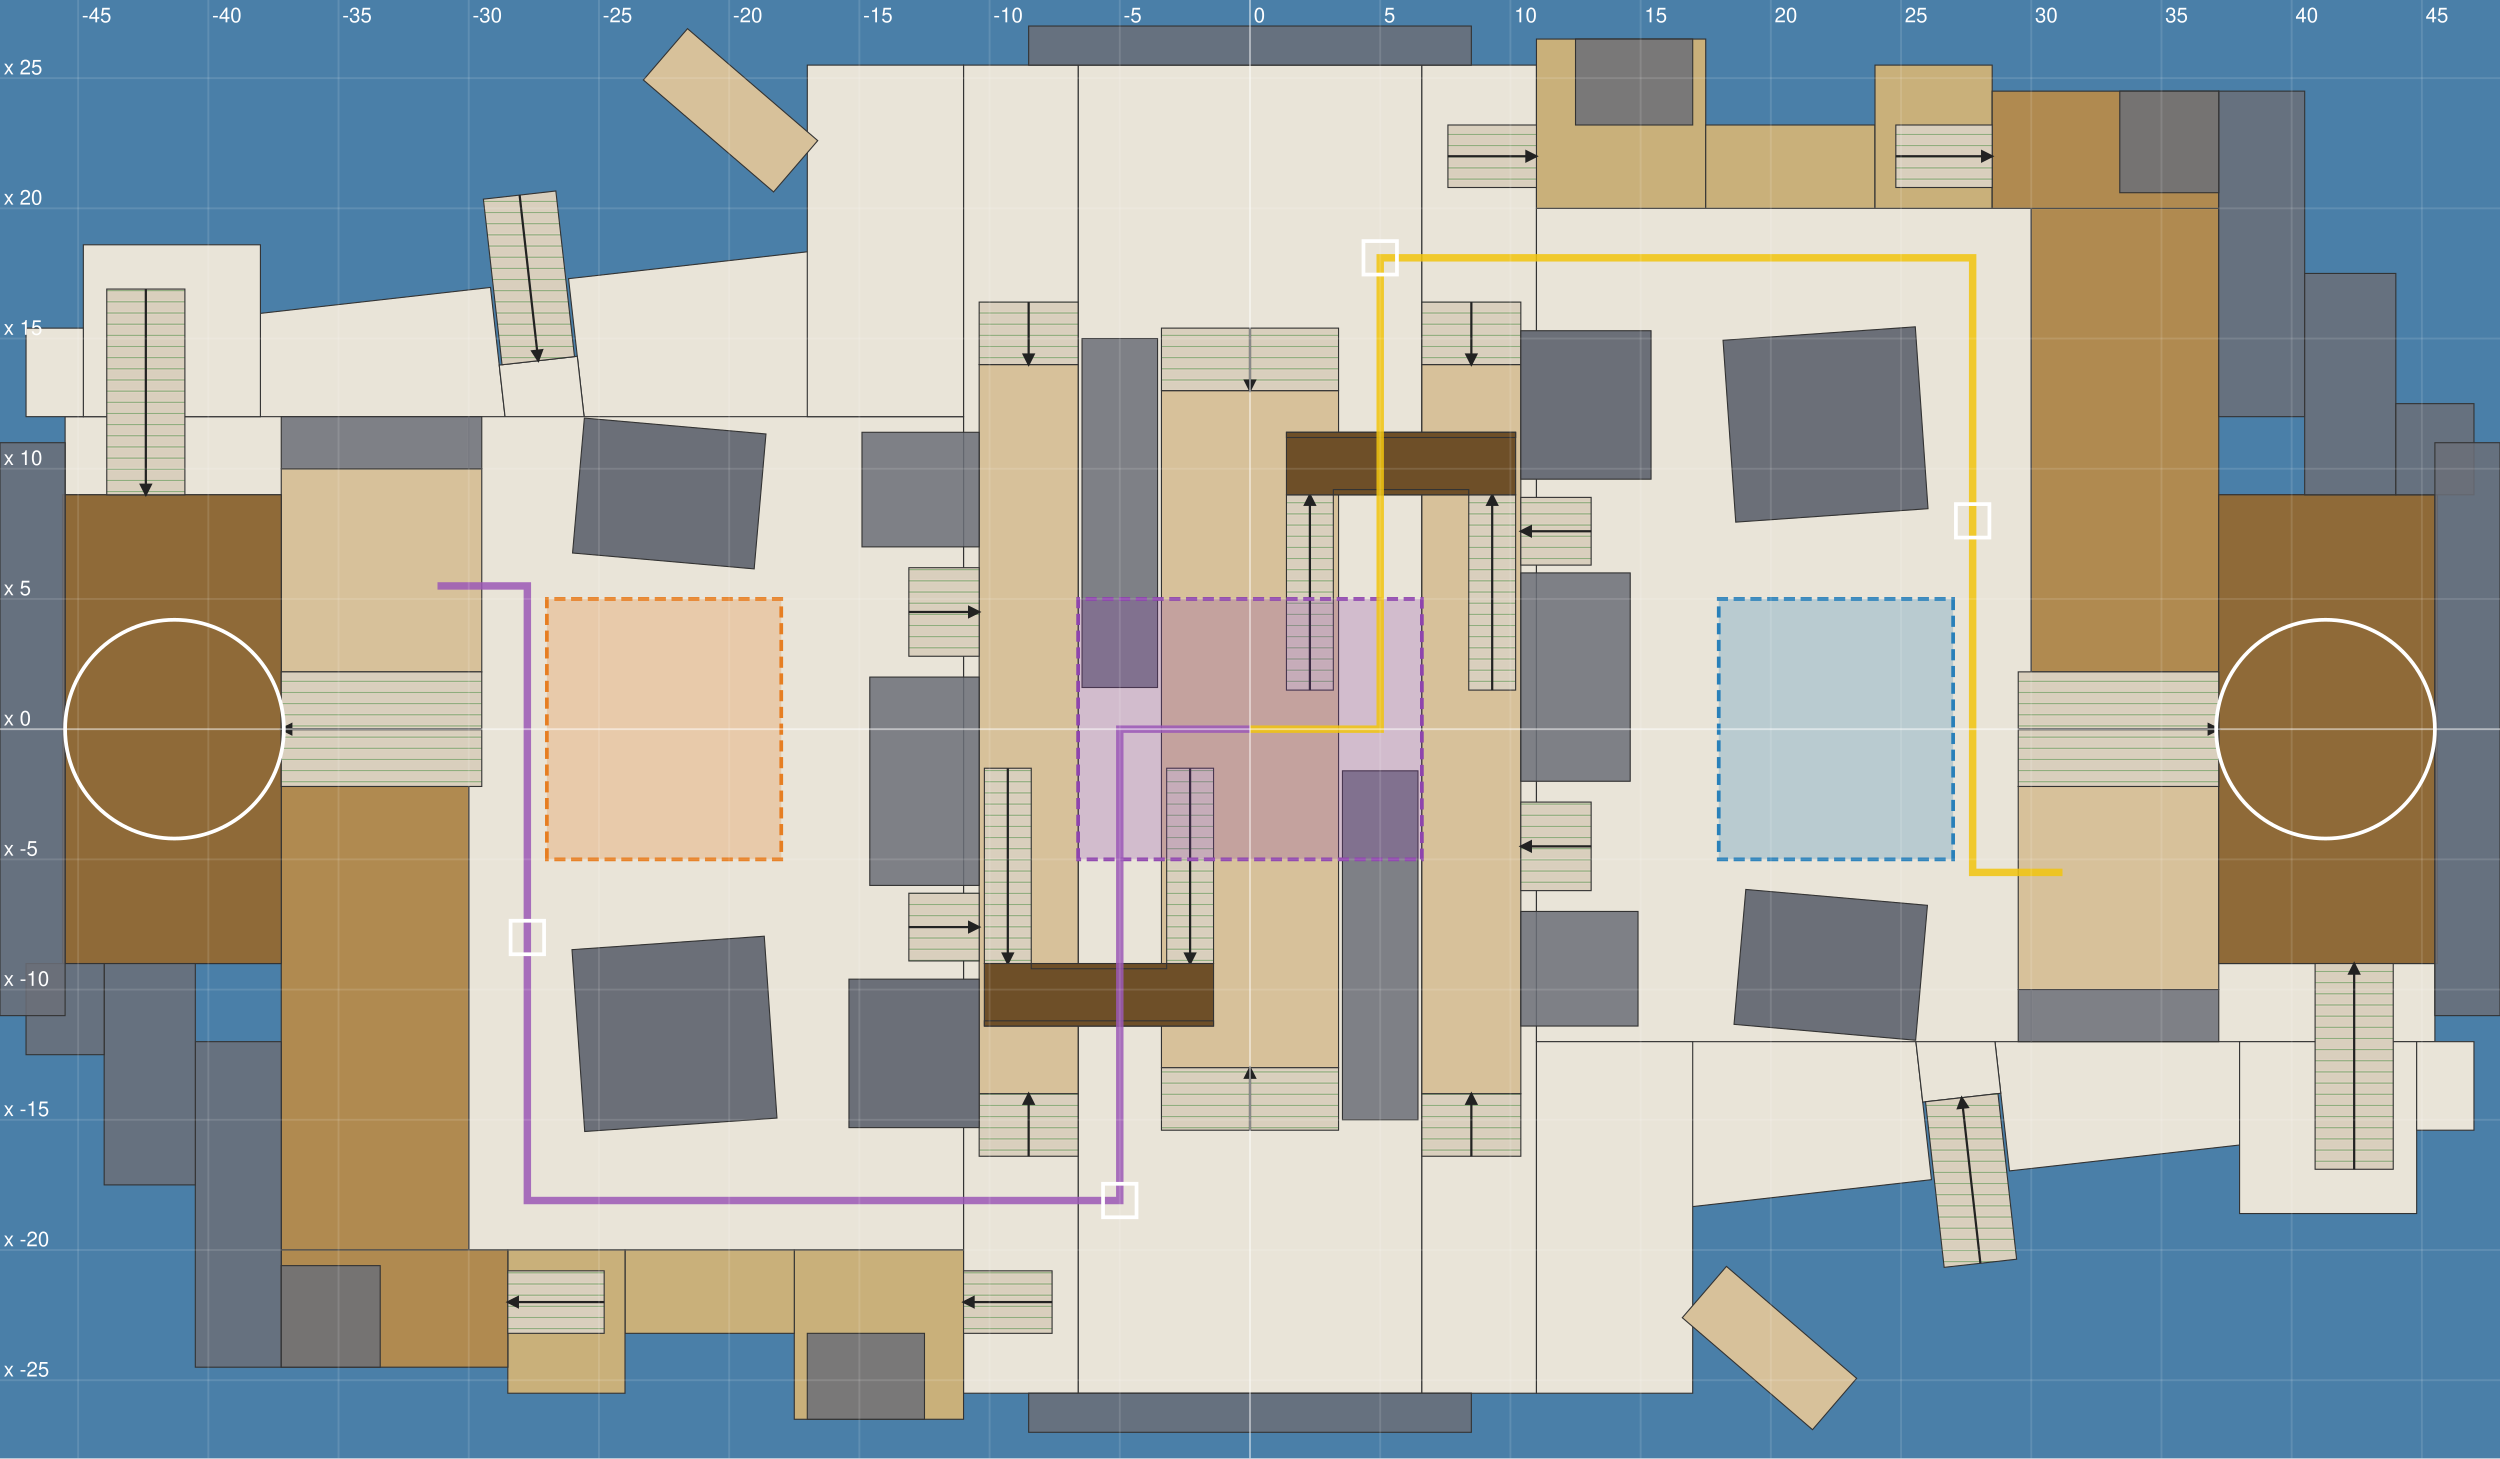
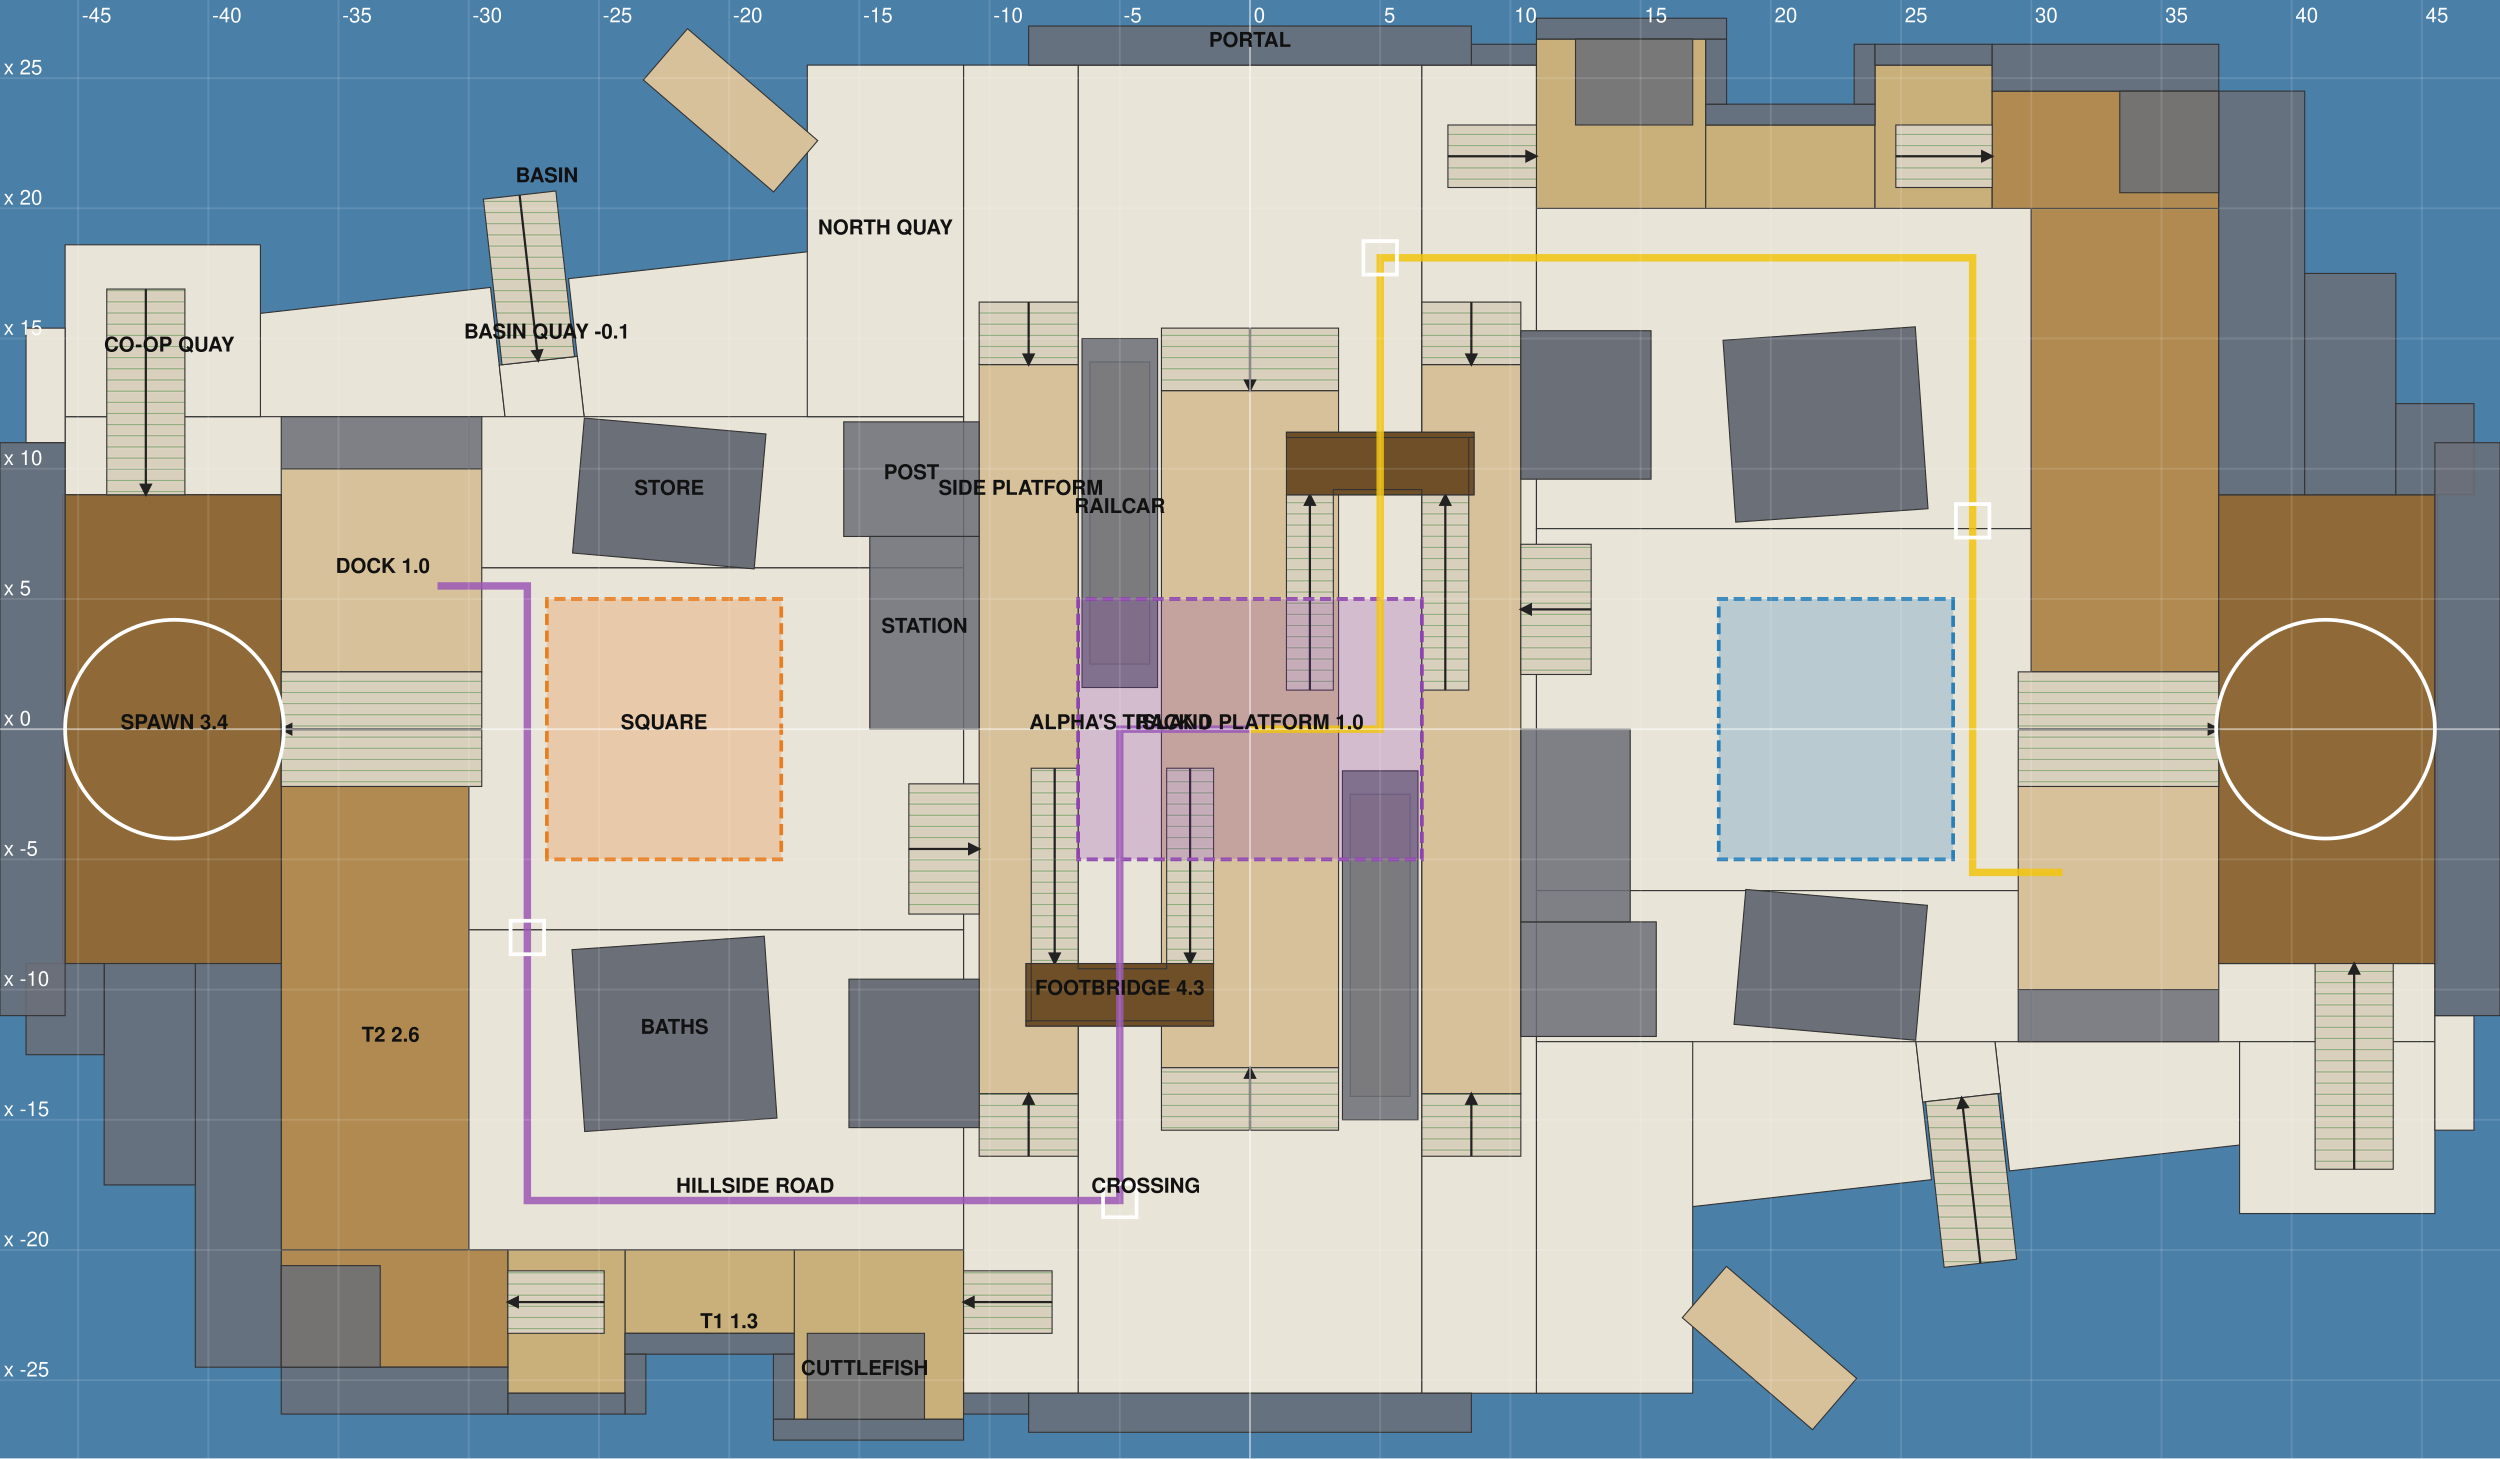
<svg xmlns="http://www.w3.org/2000/svg" width="1344" height="784" viewBox="0 0 1344 784" font-family="Helvetica" font-size="11">
  <rect width="1344" height="784" fill="#4a7fa8" />
  <polygon points="442.399,134.401 453.993,237.35 317.241,252.75 305.647,149.801" fill="#e9e4d8" stroke="#333" stroke-width="0.6" />
  <polygon points="263.689,154.525 275.283,257.474 143.193,272.349 131.599,169.4" fill="#e9e4d8" stroke="#333" stroke-width="0.6" />
  <polygon points="310.349,191.536 318.965,268.052 277.007,272.777 268.391,196.261" fill="#e9e4d8" stroke="#333" stroke-width="0.6" />
  <polygon points="1026.759,531.25 1038.353,634.199 901.601,649.599 890.007,546.65" fill="#e9e4d8" stroke="#333" stroke-width="0.6" />
  <polygon points="1200.807,511.651 1212.401,614.6 1080.311,629.475 1068.717,526.526" fill="#e9e4d8" stroke="#333" stroke-width="0.6" />
  <polygon points="1066.993,511.223 1075.609,587.739 1033.651,592.464 1025.035,515.948" fill="#e9e4d8" stroke="#333" stroke-width="0.6" />
  <polygon points="259.865,107.055 269.892,196.092 308.846,191.705 298.819,102.668" fill="url(#st)" stroke="#333" stroke-width="0.6" />
  <line x1="279.342" y1="104.861" x2="289.369" y2="193.899" stroke="#222" stroke-width="1.2" marker-end="url(#ar)" />
  <polygon points="1084.135,676.945 1074.108,587.908 1035.154,592.295 1045.181,681.332" fill="url(#st)" stroke="#333" stroke-width="0.6" />
  <line x1="1064.658" y1="679.139" x2="1054.631" y2="590.101" stroke="#222" stroke-width="1.2" marker-end="url(#ar)" />
  <rect x="579.6" y="35" width="184.8" height="714" fill="#e9e4d8" stroke="#333" stroke-width="0.6" fill-opacity="1" />
  <rect x="518" y="35" width="61.6" height="714" fill="#e9e4d8" stroke="#333" stroke-width="0.6" fill-opacity="1" />
-   <rect x="252" y="224" width="266" height="448" fill="#e9e4d8" stroke="#333" stroke-width="0.6" fill-opacity="1" />
+   <rect x="252" y="499.8" width="266" height="172.2" fill="#e9e4d8" stroke="#333" stroke-width="0.6" fill-opacity="1" />
+   <rect x="252" y="305.2" width="266" height="194.6" fill="#e9e4d8" stroke="#333" stroke-width="0.6" fill-opacity="1" />
+   <rect x="252" y="224" width="266" height="81.2" fill="#e9e4d8" stroke="#333" stroke-width="0.6" fill-opacity="1" />
  <rect x="35" y="224" width="217" height="198.8" fill="#e9e4d8" stroke="#333" stroke-width="0.6" fill-opacity="1" />
  <rect x="434" y="35" width="84" height="189" fill="#e9e4d8" stroke="#333" stroke-width="0.6" fill-opacity="1" />
-   <rect x="44.8" y="131.6" width="95.2" height="92.4" fill="#e9e4d8" stroke="#333" stroke-width="0.6" fill-opacity="1" />
-   <rect x="14" y="176.4" width="30.8" height="47.6" fill="#e9e4d8" stroke="#333" stroke-width="0.6" fill-opacity="1" />
+   <rect x="35" y="131.6" width="105" height="92.4" fill="#e9e4d8" stroke="#333" stroke-width="0.6" fill-opacity="1" />
+   <rect x="14" y="176.4" width="21" height="61.6" fill="#e9e4d8" stroke="#333" stroke-width="0.6" fill-opacity="1" />
  <rect x="764.4" y="35" width="61.6" height="714" fill="#e9e4d8" stroke="#333" stroke-width="0.6" fill-opacity="1" />
-   <rect x="826" y="112" width="266" height="448" fill="#e9e4d8" stroke="#333" stroke-width="0.6" fill-opacity="1" />
+   <rect x="826" y="112" width="266" height="172.2" fill="#e9e4d8" stroke="#333" stroke-width="0.6" fill-opacity="1" />
+   <rect x="826" y="284.2" width="266" height="194.6" fill="#e9e4d8" stroke="#333" stroke-width="0.6" fill-opacity="1" />
+   <rect x="826" y="478.8" width="266" height="81.2" fill="#e9e4d8" stroke="#333" stroke-width="0.6" fill-opacity="1" />
  <rect x="1092" y="361.2" width="217" height="198.8" fill="#e9e4d8" stroke="#333" stroke-width="0.6" fill-opacity="1" />
  <rect x="826" y="560" width="84" height="189" fill="#e9e4d8" stroke="#333" stroke-width="0.6" fill-opacity="1" />
-   <rect x="1204" y="560" width="95.2" height="92.4" fill="#e9e4d8" stroke="#333" stroke-width="0.6" fill-opacity="1" />
-   <rect x="1299.2" y="560" width="30.8" height="47.6" fill="#e9e4d8" stroke="#333" stroke-width="0.6" fill-opacity="1" />
+   <rect x="1204" y="560" width="105" height="92.4" fill="#e9e4d8" stroke="#333" stroke-width="0.6" fill-opacity="1" />
+   <rect x="1309" y="546" width="21" height="61.6" fill="#e9e4d8" stroke="#333" stroke-width="0.6" fill-opacity="1" />
  <polygon points="439.599,75.599 415.865,103.197 345.865,42.997 369.599,15.399" fill="#d7c19a" stroke="#333" stroke-width="0.6" />
  <polygon points="998.135,741.003 974.401,768.601 904.401,708.401 928.135,680.803" fill="#d7c19a" stroke="#333" stroke-width="0.6" />
  <rect x="624.4" y="210" width="95.2" height="364" fill="#d7c19a" stroke="#333" stroke-width="0.6" fill-opacity="1" />
  <polygon points="624.4,176.4 624.4,210 719.6,210 719.6,176.4" fill="url(#st)" stroke="#333" stroke-width="0.6" />
  <line x1="672" y1="176.4" x2="672" y2="210" stroke="#222" stroke-width="1.2" marker-end="url(#ar)" />
  <rect x="526.4" y="196" width="53.2" height="392" fill="#d7c19a" stroke="#333" stroke-width="0.6" fill-opacity="1" />
  <polygon points="526.4,162.4 526.4,196 579.6,196 579.6,162.4" fill="url(#st)" stroke="#333" stroke-width="0.6" />
  <line x1="553" y1="162.4" x2="553" y2="196" stroke="#222" stroke-width="1.2" marker-end="url(#ar)" />
  <polygon points="579.6,621.6 579.6,588 526.4,588 526.4,621.6" fill="url(#st)" stroke="#333" stroke-width="0.6" />
  <line x1="553" y1="621.6" x2="553" y2="588" stroke="#222" stroke-width="1.2" marker-end="url(#ar)" />
-   <polygon points="488.6,516.6 526.4,516.6 526.4,480.2 488.6,480.2" fill="url(#st)" stroke="#333" stroke-width="0.6" />
-   <line x1="488.6" y1="498.4" x2="526.4" y2="498.4" stroke="#222" stroke-width="1.2" marker-end="url(#ar)" />
-   <polygon points="488.6,352.8 526.4,352.8 526.4,305.2 488.6,305.2" fill="url(#st)" stroke="#333" stroke-width="0.6" />
-   <line x1="488.6" y1="329" x2="526.4" y2="329" stroke="#222" stroke-width="1.2" marker-end="url(#ar)" />
+   <polygon points="488.6,491.4 526.4,491.4 526.4,421.4 488.6,421.4" fill="url(#st)" stroke="#333" stroke-width="0.6" />
+   <line x1="488.6" y1="456.4" x2="526.4" y2="456.4" stroke="#222" stroke-width="1.2" marker-end="url(#ar)" />
  <rect x="151.2" y="252" width="107.8" height="109.2" fill="#d7c19a" stroke="#333" stroke-width="0.6" fill-opacity="1" />
  <polygon points="719.6,607.6 719.6,574 624.4,574 624.4,607.6" fill="url(#st)" stroke="#333" stroke-width="0.6" />
  <line x1="672" y1="607.6" x2="672" y2="574" stroke="#222" stroke-width="1.2" marker-end="url(#ar)" />
  <rect x="764.4" y="196" width="53.2" height="392" fill="#d7c19a" stroke="#333" stroke-width="0.6" fill-opacity="1" />
  <polygon points="817.6,621.6 817.6,588 764.4,588 764.4,621.6" fill="url(#st)" stroke="#333" stroke-width="0.6" />
  <line x1="791" y1="621.6" x2="791" y2="588" stroke="#222" stroke-width="1.2" marker-end="url(#ar)" />
  <polygon points="764.4,162.4 764.4,196 817.6,196 817.6,162.4" fill="url(#st)" stroke="#333" stroke-width="0.6" />
  <line x1="791" y1="162.4" x2="791" y2="196" stroke="#222" stroke-width="1.2" marker-end="url(#ar)" />
-   <polygon points="855.4,267.4 817.6,267.4 817.6,303.8 855.4,303.8" fill="url(#st)" stroke="#333" stroke-width="0.6" />
-   <line x1="855.4" y1="285.6" x2="817.6" y2="285.6" stroke="#222" stroke-width="1.2" marker-end="url(#ar)" />
-   <polygon points="855.4,431.2 817.6,431.2 817.6,478.8 855.4,478.8" fill="url(#st)" stroke="#333" stroke-width="0.6" />
-   <line x1="855.4" y1="455" x2="817.6" y2="455" stroke="#222" stroke-width="1.2" marker-end="url(#ar)" />
+   <polygon points="855.4,292.6 817.6,292.6 817.6,362.6 855.4,362.6" fill="url(#st)" stroke="#333" stroke-width="0.6" />
+   <line x1="855.4" y1="327.6" x2="817.6" y2="327.6" stroke="#222" stroke-width="1.2" marker-end="url(#ar)" />
  <rect x="1085" y="422.8" width="107.8" height="109.2" fill="#d7c19a" stroke="#333" stroke-width="0.6" fill-opacity="1" />
+   <rect x="585.9" y="194.6" width="32.2" height="162.4" fill="#d7c19a" stroke="#333" stroke-width="0.6" fill-opacity="1" />
+   <rect x="725.9" y="427" width="32.2" height="162.4" fill="#d7c19a" stroke="#333" stroke-width="0.6" fill-opacity="1" />
  <rect x="427" y="672" width="91" height="91" fill="#c9b07a" stroke="#333" stroke-width="0.6" fill-opacity="1" />
  <rect x="336" y="672" width="91" height="44.8" fill="#c9b07a" stroke="#333" stroke-width="0.6" fill-opacity="1" />
  <rect x="273" y="672" width="63" height="77" fill="#c9b07a" stroke="#333" stroke-width="0.6" fill-opacity="1" />
  <polygon points="565.6,683.2 518,683.2 518,716.8 565.6,716.8" fill="url(#st)" stroke="#333" stroke-width="0.6" />
  <line x1="565.6" y1="700" x2="518" y2="700" stroke="#222" stroke-width="1.2" marker-end="url(#ar)" />
  <rect x="826" y="21" width="91" height="91" fill="#c9b07a" stroke="#333" stroke-width="0.6" fill-opacity="1" />
  <rect x="917" y="67.2" width="91" height="44.8" fill="#c9b07a" stroke="#333" stroke-width="0.6" fill-opacity="1" />
  <rect x="1008" y="35" width="63" height="77" fill="#c9b07a" stroke="#333" stroke-width="0.6" fill-opacity="1" />
  <polygon points="778.4,100.8 826,100.8 826,67.2 778.4,67.2" fill="url(#st)" stroke="#333" stroke-width="0.6" />
  <line x1="778.4" y1="84" x2="826" y2="84" stroke="#222" stroke-width="1.2" marker-end="url(#ar)" />
  <rect x="151.2" y="422.8" width="100.8" height="249.2" fill="#b08a50" stroke="#333" stroke-width="0.6" fill-opacity="1" />
  <rect x="151.2" y="672" width="121.8" height="63" fill="#b08a50" stroke="#333" stroke-width="0.6" fill-opacity="1" />
  <polygon points="324.8,683.2 273,683.2 273,716.8 324.8,716.8" fill="url(#st)" stroke="#333" stroke-width="0.6" />
  <line x1="324.8" y1="700" x2="273" y2="700" stroke="#222" stroke-width="1.2" marker-end="url(#ar)" />
  <rect x="1092" y="112" width="100.8" height="249.2" fill="#b08a50" stroke="#333" stroke-width="0.6" fill-opacity="1" />
  <rect x="1071" y="49" width="121.8" height="63" fill="#b08a50" stroke="#333" stroke-width="0.6" fill-opacity="1" />
  <polygon points="1019.2,100.8 1071,100.8 1071,67.2 1019.2,67.2" fill="url(#st)" stroke="#333" stroke-width="0.6" />
  <line x1="1019.2" y1="84" x2="1071" y2="84" stroke="#222" stroke-width="1.2" marker-end="url(#ar)" />
-   <rect x="463.4" y="232.4" width="63" height="61.6" fill="#6b6f78" stroke="#333" stroke-width="0.6" fill-opacity="0.85" />
-   <rect x="817.6" y="490" width="63" height="61.6" fill="#6b6f78" stroke="#333" stroke-width="0.6" fill-opacity="0.85" />
+   <rect x="453.6" y="226.8" width="72.8" height="61.6" fill="#6b6f78" stroke="#333" stroke-width="0.6" fill-opacity="0.85" />
+   <rect x="518" y="749" width="35" height="11.2" fill="#6b6f78" stroke="#333" stroke-width="0.6" fill-opacity="0.85" />
+   <rect x="817.6" y="495.6" width="72.8" height="61.6" fill="#6b6f78" stroke="#333" stroke-width="0.6" fill-opacity="0.85" />
+   <rect x="791" y="23.8" width="35" height="11.2" fill="#6b6f78" stroke="#333" stroke-width="0.6" fill-opacity="0.85" />
  <rect x="33.6" y="266" width="117.6" height="252" fill="#8f6a38" stroke="#333" stroke-width="0.6" fill-opacity="1" />
  <rect x="1192.8" y="266" width="117.6" height="252" fill="#8f6a38" stroke="#333" stroke-width="0.6" fill-opacity="1" />
-   <rect x="467.6" y="364" width="58.8" height="112" fill="#6b6f78" stroke="#333" stroke-width="0.6" fill-opacity="0.85" />
+   <rect x="467.6" y="288.4" width="58.8" height="103.6" fill="#6b6f78" stroke="#333" stroke-width="0.6" fill-opacity="0.85" />
  <rect x="151.2" y="224" width="107.8" height="28" fill="#6b6f78" stroke="#333" stroke-width="0.6" fill-opacity="0.85" />
-   <rect x="817.6" y="308" width="58.8" height="112" fill="#6b6f78" stroke="#333" stroke-width="0.6" fill-opacity="0.85" />
+   <rect x="817.6" y="392" width="58.8" height="103.6" fill="#6b6f78" stroke="#333" stroke-width="0.6" fill-opacity="0.85" />
  <rect x="1085" y="532" width="107.8" height="28" fill="#6b6f78" stroke="#333" stroke-width="0.6" fill-opacity="0.85" />
  <rect x="581.7" y="182" width="40.6" height="187.6" fill="#6b6f78" stroke="#333" stroke-width="0.6" fill-opacity="0.85" />
  <polygon points="307.814,297.291 314.159,224.768 411.786,233.309 405.441,305.832" fill="#6b6f78" stroke="#333" stroke-width="0.6" />
+   <rect x="336" y="716.8" width="91" height="11.2" fill="#6b6f78" stroke="#333" stroke-width="0.6" fill-opacity="0.85" />
  <rect x="35" y="266" width="116.2" height="252" fill="#8f6a38" stroke="#333" stroke-width="0.6" fill-opacity="1" />
  <polygon points="259,361.2 151.2,361.2 151.2,422.8 259,422.8" fill="url(#st)" stroke="#333" stroke-width="0.6" />
  <line x1="259" y1="392" x2="151.2" y2="392" stroke="#222" stroke-width="1.2" marker-end="url(#ar)" />
  <polygon points="57.4,155.4 57.4,266 99.4,266 99.4,155.4" fill="url(#st)" stroke="#333" stroke-width="0.6" />
  <line x1="78.4" y1="155.4" x2="78.4" y2="266" stroke="#222" stroke-width="1.2" marker-end="url(#ar)" />
  <rect x="721.7" y="414.4" width="40.6" height="187.6" fill="#6b6f78" stroke="#333" stroke-width="0.6" fill-opacity="0.85" />
  <polygon points="932.214,550.691 938.559,478.168 1036.186,486.709 1029.841,559.232" fill="#6b6f78" stroke="#333" stroke-width="0.6" />
+   <rect x="917" y="56" width="91" height="11.2" fill="#6b6f78" stroke="#333" stroke-width="0.6" fill-opacity="0.85" />
  <rect x="1192.8" y="266" width="116.2" height="252" fill="#8f6a38" stroke="#333" stroke-width="0.6" fill-opacity="1" />
  <polygon points="1085,422.8 1192.8,422.8 1192.8,361.2 1085,361.2" fill="url(#st)" stroke="#333" stroke-width="0.6" />
  <line x1="1085" y1="392" x2="1192.8" y2="392" stroke="#222" stroke-width="1.2" marker-end="url(#ar)" />
  <polygon points="1286.6,628.6 1286.6,518 1244.6,518 1244.6,628.6" fill="url(#st)" stroke="#333" stroke-width="0.6" />
  <line x1="1265.6" y1="628.6" x2="1265.6" y2="518" stroke="#222" stroke-width="1.2" marker-end="url(#ar)" />
  <polygon points="456.4,606.2 456.4,526.4 526.4,526.4 526.4,606.2" fill="#6b6f78" stroke="#333" stroke-width="0.6" />
  <polygon points="817.6,257.6 817.6,177.8 887.6,177.8 887.6,257.6" fill="#6b6f78" stroke="#333" stroke-width="0.6" />
  <polygon points="314.344,608.294 307.508,510.533 410.856,503.306 417.692,601.067" fill="#6b6f78" stroke="#333" stroke-width="0.6" />
+   <rect x="415.8" y="728" width="11.2" height="35" fill="#6b6f78" stroke="#333" stroke-width="0.6" fill-opacity="0.85" />
+   <rect x="336" y="728" width="11.2" height="32.2" fill="#6b6f78" stroke="#333" stroke-width="0.6" fill-opacity="0.85" />
  <polygon points="933.144,280.694 926.308,182.933 1029.656,175.706 1036.492,273.467" fill="#6b6f78" stroke="#333" stroke-width="0.6" />
-   <polygon points="529.2,413 529.2,518 554.4,518 554.4,413" fill="url(#st)" stroke="#333" stroke-width="0.6" />
-   <line x1="541.8" y1="413" x2="541.8" y2="518" stroke="#222" stroke-width="1.2" marker-end="url(#ar)" />
+   <rect x="917" y="21" width="11.2" height="35" fill="#6b6f78" stroke="#333" stroke-width="0.6" fill-opacity="0.85" />
+   <rect x="996.8" y="23.8" width="11.2" height="32.2" fill="#6b6f78" stroke="#333" stroke-width="0.6" fill-opacity="0.85" />
+   <rect x="415.8" y="763" width="102.2" height="11.2" fill="#6b6f78" stroke="#333" stroke-width="0.6" fill-opacity="0.85" />
+   <rect x="273" y="749" width="63" height="11.2" fill="#6b6f78" stroke="#333" stroke-width="0.6" fill-opacity="0.85" />
+   <rect x="826" y="9.8" width="102.2" height="11.2" fill="#6b6f78" stroke="#333" stroke-width="0.6" fill-opacity="0.85" />
+   <rect x="1008" y="23.8" width="63" height="11.2" fill="#6b6f78" stroke="#333" stroke-width="0.6" fill-opacity="0.85" />
+   <polygon points="554.4,413 554.4,518 579.6,518 579.6,413" fill="url(#st)" stroke="#333" stroke-width="0.6" />
+   <line x1="567" y1="413" x2="567" y2="518" stroke="#222" stroke-width="1.2" marker-end="url(#ar)" />
  <polygon points="627.2,413 627.2,518 652.4,518 652.4,413" fill="url(#st)" stroke="#333" stroke-width="0.6" />
  <line x1="639.8" y1="413" x2="639.8" y2="518" stroke="#222" stroke-width="1.2" marker-end="url(#ar)" />
-   <rect x="529.2" y="518" width="123.2" height="33.6" fill="#6e4f28" stroke="#333" stroke-width="0.6" fill-opacity="1" />
-   <polygon points="814.8,371 814.8,266 789.6,266 789.6,371" fill="url(#st)" stroke="#333" stroke-width="0.6" />
-   <line x1="802.2" y1="371" x2="802.2" y2="266" stroke="#222" stroke-width="1.2" marker-end="url(#ar)" />
+   <rect x="551.6" y="518" width="100.8" height="33.6" fill="#6e4f28" stroke="#333" stroke-width="0.6" fill-opacity="1" />
+   <polygon points="789.6,371 789.6,266 764.4,266 764.4,371" fill="url(#st)" stroke="#333" stroke-width="0.6" />
+   <line x1="777" y1="371" x2="777" y2="266" stroke="#222" stroke-width="1.2" marker-end="url(#ar)" />
  <polygon points="716.8,371 716.8,266 691.6,266 691.6,371" fill="url(#st)" stroke="#333" stroke-width="0.6" />
  <line x1="704.2" y1="371" x2="704.2" y2="266" stroke="#222" stroke-width="1.2" marker-end="url(#ar)" />
-   <rect x="691.6" y="232.4" width="123.2" height="33.6" fill="#6e4f28" stroke="#333" stroke-width="0.6" fill-opacity="1" />
+   <rect x="691.6" y="232.4" width="100.8" height="33.6" fill="#6e4f28" stroke="#333" stroke-width="0.6" fill-opacity="1" />
  <rect x="434" y="716.8" width="63" height="46.2" fill="#6b6f78" stroke="#333" stroke-width="0.6" fill-opacity="0.85" />
  <rect x="847" y="21" width="63" height="46.2" fill="#6b6f78" stroke="#333" stroke-width="0.6" fill-opacity="0.85" />
-   <rect x="529.2" y="548.8" width="123.2" height="2.8" fill="#6e4f28" stroke="#333" stroke-width="0.6" fill-opacity="1" />
-   <rect x="554.4" y="518" width="72.8" height="2.8" fill="#6e4f28" stroke="#333" stroke-width="0.6" fill-opacity="1" />
-   <rect x="691.6" y="232.4" width="123.2" height="2.8" fill="#6e4f28" stroke="#333" stroke-width="0.6" fill-opacity="1" />
-   <rect x="716.8" y="263.2" width="72.8" height="2.8" fill="#6e4f28" stroke="#333" stroke-width="0.6" fill-opacity="1" />
-   <rect x="105" y="560" width="46.2" height="175" fill="#6b6f78" stroke="#333" stroke-width="0.6" fill-opacity="0.85" />
-   <rect x="1192.8" y="49" width="46.2" height="175" fill="#6b6f78" stroke="#333" stroke-width="0.6" fill-opacity="0.85" />
+   <rect x="151.2" y="735" width="121.8" height="25.2" fill="#6b6f78" stroke="#333" stroke-width="0.6" fill-opacity="0.85" />
+   <rect x="1071" y="23.8" width="121.8" height="25.2" fill="#6b6f78" stroke="#333" stroke-width="0.6" fill-opacity="0.85" />
+   <rect x="551.6" y="548.8" width="100.8" height="2.8" fill="#6e4f28" stroke="#333" stroke-width="0.6" fill-opacity="1" />
+   <rect x="579.6" y="518" width="47.6" height="2.8" fill="#6e4f28" stroke="#333" stroke-width="0.6" fill-opacity="1" />
+   <rect x="551.6" y="518" width="2.8" height="30.8" fill="#6e4f28" stroke="#333" stroke-width="0.6" fill-opacity="1" />
+   <rect x="691.6" y="232.4" width="100.8" height="2.8" fill="#6e4f28" stroke="#333" stroke-width="0.6" fill-opacity="1" />
+   <rect x="716.8" y="263.2" width="47.6" height="2.8" fill="#6e4f28" stroke="#333" stroke-width="0.6" fill-opacity="1" />
+   <rect x="789.6" y="235.2" width="2.8" height="30.8" fill="#6e4f28" stroke="#333" stroke-width="0.6" fill-opacity="1" />
+   <rect x="105" y="518" width="46.2" height="217" fill="#6b6f78" stroke="#333" stroke-width="0.6" fill-opacity="0.85" />
+   <rect x="1192.8" y="49" width="46.2" height="217" fill="#6b6f78" stroke="#333" stroke-width="0.6" fill-opacity="0.85" />
  <rect x="56" y="518" width="49" height="119" fill="#6b6f78" stroke="#333" stroke-width="0.6" fill-opacity="0.85" />
  <rect x="1239" y="147" width="49" height="119" fill="#6b6f78" stroke="#333" stroke-width="0.6" fill-opacity="0.85" />
  <rect x="151.2" y="680.4" width="53.2" height="54.6" fill="#6b6f78" stroke="#333" stroke-width="0.6" fill-opacity="0.85" />
  <rect x="1139.6" y="49" width="53.2" height="54.6" fill="#6b6f78" stroke="#333" stroke-width="0.6" fill-opacity="0.85" />
  <rect x="14" y="518" width="42" height="49" fill="#6b6f78" stroke="#333" stroke-width="0.6" fill-opacity="0.85" />
  <rect x="1288" y="217" width="42" height="49" fill="#6b6f78" stroke="#333" stroke-width="0.6" fill-opacity="0.85" />
  <rect x="553" y="14" width="238" height="21" fill="#6b6f78" stroke="#333" stroke-width="0.6" fill-opacity="0.85" />
  <rect x="553" y="749" width="238" height="21" fill="#6b6f78" stroke="#333" stroke-width="0.6" fill-opacity="0.85" />
  <rect x="0" y="238" width="35" height="308" fill="#6b6f78" stroke="#333" stroke-width="0.6" fill-opacity="0.85" />
  <rect x="1309" y="238" width="35" height="308" fill="#6b6f78" stroke="#333" stroke-width="0.6" fill-opacity="0.85" />
  <defs>
    <pattern id="st" width="6" height="6" patternUnits="userSpaceOnUse">
      <rect width="6" height="6" fill="#d9cfbd" />
      <line x1="0" y1="0" x2="6" y2="0" stroke="#8a7" stroke-width="1" />
    </pattern>
    <marker id="ar" markerWidth="6" markerHeight="6" refX="5" refY="3" orient="auto">
      <path d="M0,0 L6,3 L0,6 z" fill="#222" />
    </marker>
  </defs>
  <polygon points="579.6,462 579.6,322 764.4,322 764.4,462" fill="#8e44ad" fill-opacity="0.25" stroke="#8e44ad" stroke-width="2" stroke-dasharray="6 3" />
  <polygon points="294,462 294,322 420,322 420,462" fill="#e67e22" fill-opacity="0.25" stroke="#e67e22" stroke-width="2" stroke-dasharray="6 3" />
  <polygon points="1050,322 1050,462 924,462 924,322" fill="#2980b9" fill-opacity="0.25" stroke="#2980b9" stroke-width="2" stroke-dasharray="6 3" />
  <polyline points="672,392 742,392 742,138.6 1060.5,138.6 1060.5,469 1108.8,469" fill="none" stroke="#f1c40f" stroke-width="4" stroke-opacity="0.85" />
  <polyline points="672,392 602,392 602,645.4 283.5,645.4 283.5,315 235.2,315" fill="none" stroke="#9b59b6" stroke-width="4" stroke-opacity="0.85" />
  <rect x="733" y="129.6" width="18" height="18" fill="none" stroke="#fff" stroke-width="2" />
  <rect x="593" y="636.4" width="18" height="18" fill="none" stroke="#fff" stroke-width="2" />
  <rect x="1051.5" y="271" width="18" height="18" fill="none" stroke="#fff" stroke-width="2" />
  <rect x="274.5" y="495" width="18" height="18" fill="none" stroke="#fff" stroke-width="2" />
  <circle cx="93.8" cy="392" r="58.8" fill="none" stroke="#fff" stroke-width="2" />
  <circle cx="1250.2" cy="392" r="58.8" fill="none" stroke="#fff" stroke-width="2" />
  <line x1="42" y1="0" x2="42" y2="784" stroke="#fff" stroke-opacity="0.12" />
  <text x="44" y="12" fill="#fff">-45</text>
  <line x1="112" y1="0" x2="112" y2="784" stroke="#fff" stroke-opacity="0.12" />
  <text x="114" y="12" fill="#fff">-40</text>
  <line x1="182" y1="0" x2="182" y2="784" stroke="#fff" stroke-opacity="0.12" />
  <text x="184" y="12" fill="#fff">-35</text>
  <line x1="252" y1="0" x2="252" y2="784" stroke="#fff" stroke-opacity="0.12" />
  <text x="254" y="12" fill="#fff">-30</text>
  <line x1="322" y1="0" x2="322" y2="784" stroke="#fff" stroke-opacity="0.12" />
  <text x="324" y="12" fill="#fff">-25</text>
  <line x1="392" y1="0" x2="392" y2="784" stroke="#fff" stroke-opacity="0.12" />
  <text x="394" y="12" fill="#fff">-20</text>
  <line x1="462" y1="0" x2="462" y2="784" stroke="#fff" stroke-opacity="0.12" />
  <text x="464" y="12" fill="#fff">-15</text>
  <line x1="532" y1="0" x2="532" y2="784" stroke="#fff" stroke-opacity="0.12" />
  <text x="534" y="12" fill="#fff">-10</text>
  <line x1="602" y1="0" x2="602" y2="784" stroke="#fff" stroke-opacity="0.12" />
  <text x="604" y="12" fill="#fff">-5</text>
  <line x1="672" y1="0" x2="672" y2="784" stroke="#fff" stroke-opacity="0.5" />
  <text x="674" y="12" fill="#fff">0</text>
  <line x1="742" y1="0" x2="742" y2="784" stroke="#fff" stroke-opacity="0.12" />
  <text x="744" y="12" fill="#fff">5</text>
  <line x1="812" y1="0" x2="812" y2="784" stroke="#fff" stroke-opacity="0.12" />
  <text x="814" y="12" fill="#fff">10</text>
  <line x1="882" y1="0" x2="882" y2="784" stroke="#fff" stroke-opacity="0.12" />
  <text x="884" y="12" fill="#fff">15</text>
  <line x1="952" y1="0" x2="952" y2="784" stroke="#fff" stroke-opacity="0.12" />
  <text x="954" y="12" fill="#fff">20</text>
  <line x1="1022" y1="0" x2="1022" y2="784" stroke="#fff" stroke-opacity="0.12" />
  <text x="1024" y="12" fill="#fff">25</text>
  <line x1="1092" y1="0" x2="1092" y2="784" stroke="#fff" stroke-opacity="0.12" />
  <text x="1094" y="12" fill="#fff">30</text>
  <line x1="1162" y1="0" x2="1162" y2="784" stroke="#fff" stroke-opacity="0.12" />
  <text x="1164" y="12" fill="#fff">35</text>
  <line x1="1232" y1="0" x2="1232" y2="784" stroke="#fff" stroke-opacity="0.12" />
  <text x="1234" y="12" fill="#fff">40</text>
  <line x1="1302" y1="0" x2="1302" y2="784" stroke="#fff" stroke-opacity="0.12" />
  <text x="1304" y="12" fill="#fff">45</text>
  <line x1="0" y1="742" x2="1344" y2="742" stroke="#fff" stroke-opacity="0.12" />
  <text x="2" y="740" fill="#fff">x -25</text>
  <line x1="0" y1="672" x2="1344" y2="672" stroke="#fff" stroke-opacity="0.12" />
  <text x="2" y="670" fill="#fff">x -20</text>
  <line x1="0" y1="602" x2="1344" y2="602" stroke="#fff" stroke-opacity="0.12" />
  <text x="2" y="600" fill="#fff">x -15</text>
  <line x1="0" y1="532" x2="1344" y2="532" stroke="#fff" stroke-opacity="0.12" />
  <text x="2" y="530" fill="#fff">x -10</text>
  <line x1="0" y1="462" x2="1344" y2="462" stroke="#fff" stroke-opacity="0.12" />
  <text x="2" y="460" fill="#fff">x -5</text>
  <line x1="0" y1="392" x2="1344" y2="392" stroke="#fff" stroke-opacity="0.5" />
  <text x="2" y="390" fill="#fff">x 0</text>
  <line x1="0" y1="322" x2="1344" y2="322" stroke="#fff" stroke-opacity="0.12" />
  <text x="2" y="320" fill="#fff">x 5</text>
  <line x1="0" y1="252" x2="1344" y2="252" stroke="#fff" stroke-opacity="0.12" />
  <text x="2" y="250" fill="#fff">x 10</text>
  <line x1="0" y1="182" x2="1344" y2="182" stroke="#fff" stroke-opacity="0.12" />
  <text x="2" y="180" fill="#fff">x 15</text>
  <line x1="0" y1="112" x2="1344" y2="112" stroke="#fff" stroke-opacity="0.12" />
  <text x="2" y="110" fill="#fff">x 20</text>
  <line x1="0" y1="42" x2="1344" y2="42" stroke="#fff" stroke-opacity="0.12" />
  <text x="2" y="40" fill="#fff">x 25</text>
+   <text x="672" y="392" fill="#111" font-weight="bold" text-anchor="middle">ISLAND PLATFORM 1.0</text>
+   <text x="602" y="392" fill="#111" font-weight="bold" text-anchor="middle">ALPHA'S TRACK 0</text>
+   <text x="548.8" y="266" fill="#111" font-weight="bold" text-anchor="middle">SIDE PLATFORM</text>
+   <text x="602" y="534.8" fill="#111" font-weight="bold" text-anchor="middle">FOOTBRIDGE 4.3</text>
+   <text x="602" y="275.8" fill="#111" font-weight="bold" text-anchor="middle">RAILCAR</text>
+   <text x="616" y="641.2" fill="#111" font-weight="bold" text-anchor="middle">CROSSING</text>
+   <text x="672" y="25.2" fill="#111" font-weight="bold" text-anchor="middle">PORTAL</text>
+   <text x="406" y="641.2" fill="#111" font-weight="bold" text-anchor="middle">HILLSIDE ROAD</text>
+   <text x="392" y="714" fill="#111" font-weight="bold" text-anchor="middle">T1 1.3</text>
+   <text x="210" y="560" fill="#111" font-weight="bold" text-anchor="middle">T2 2.6</text>
+   <text x="362.6" y="555.8" fill="#111" font-weight="bold" text-anchor="middle">BATHS</text>
+   <text x="497" y="340.2" fill="#111" font-weight="bold" text-anchor="middle">STATION</text>
+   <text x="357" y="392" fill="#111" font-weight="bold" text-anchor="middle">SQUARE</text>
+   <text x="359.8" y="266" fill="#111" font-weight="bold" text-anchor="middle">STORE</text>
+   <text x="490" y="257.6" fill="#111" font-weight="bold" text-anchor="middle">POST</text>
+   <text x="294" y="182" fill="#111" font-weight="bold" text-anchor="middle">BASIN QUAY -0.1</text>
+   <text x="294" y="98" fill="#111" font-weight="bold" text-anchor="middle">BASIN</text>
+   <text x="476" y="126" fill="#111" font-weight="bold" text-anchor="middle">NORTH QUAY</text>
+   <text x="93.8" y="392" fill="#111" font-weight="bold" text-anchor="middle">SPAWN 3.4</text>
+   <text x="205.8" y="308" fill="#111" font-weight="bold" text-anchor="middle">DOCK 1.0</text>
+   <text x="464.8" y="739.2" fill="#111" font-weight="bold" text-anchor="middle">CUTTLEFISH</text>
+   <text x="91" y="189" fill="#111" font-weight="bold" text-anchor="middle">CO-OP QUAY</text>
</svg>
